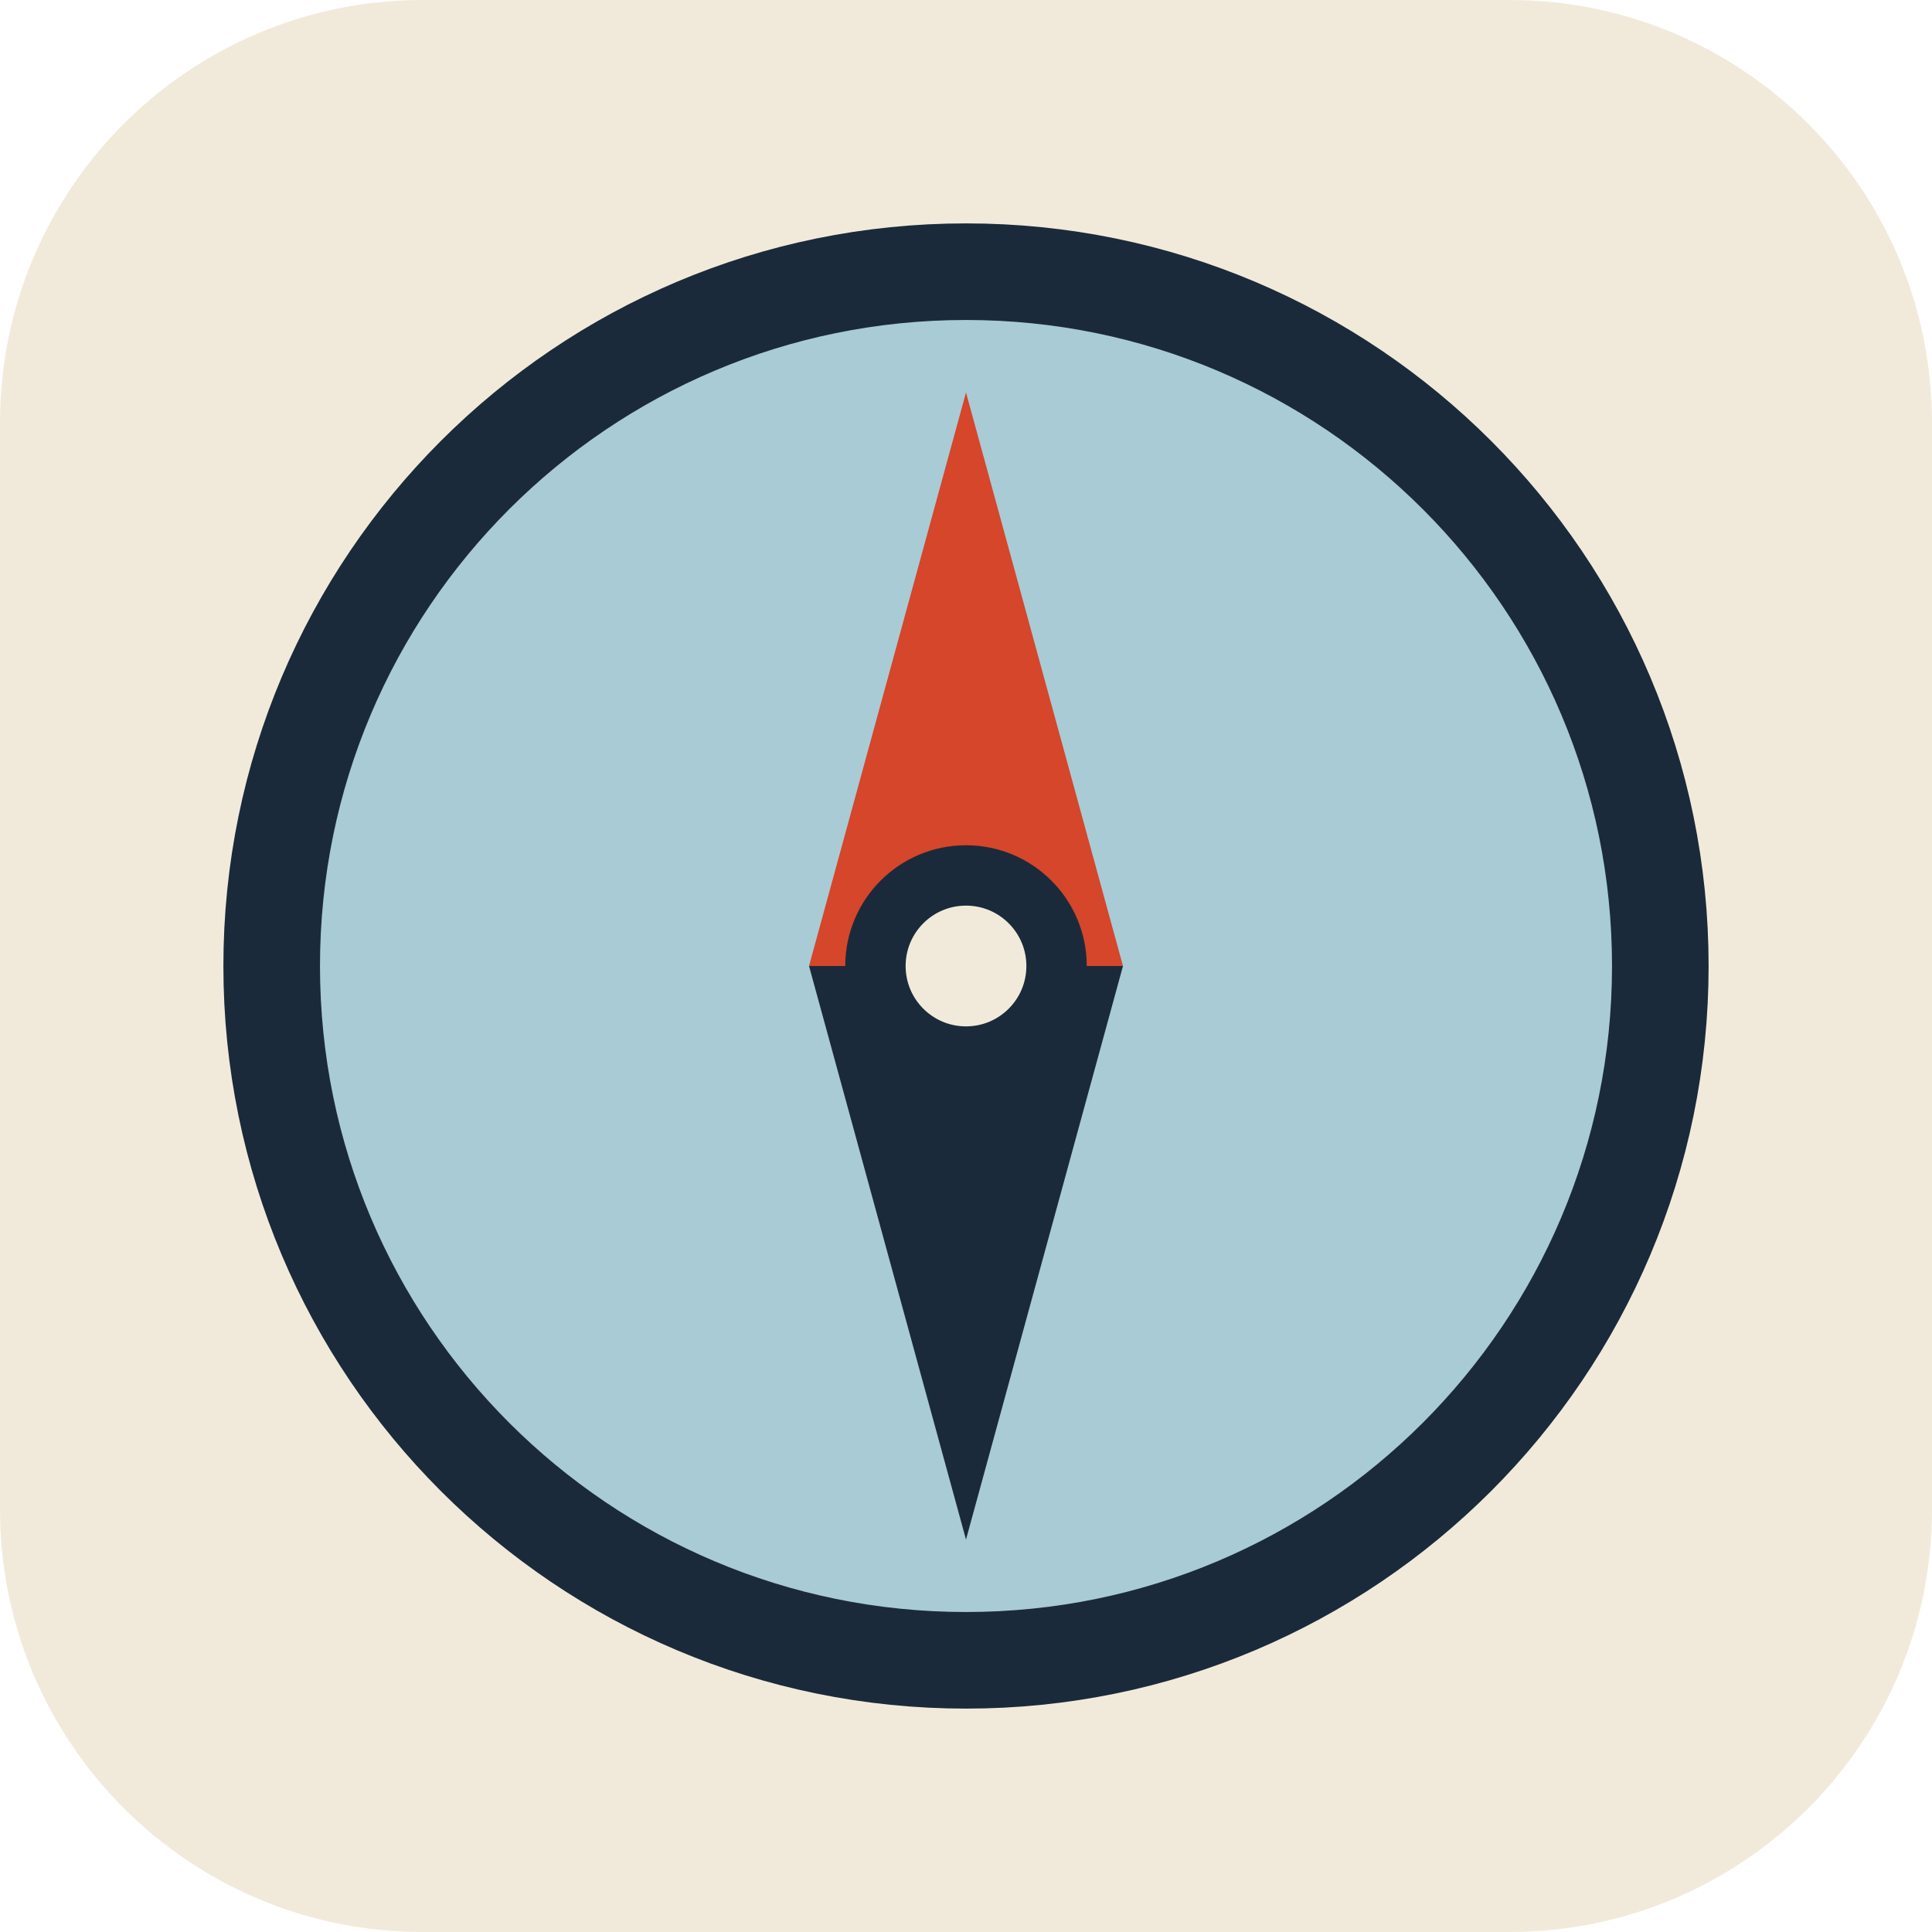
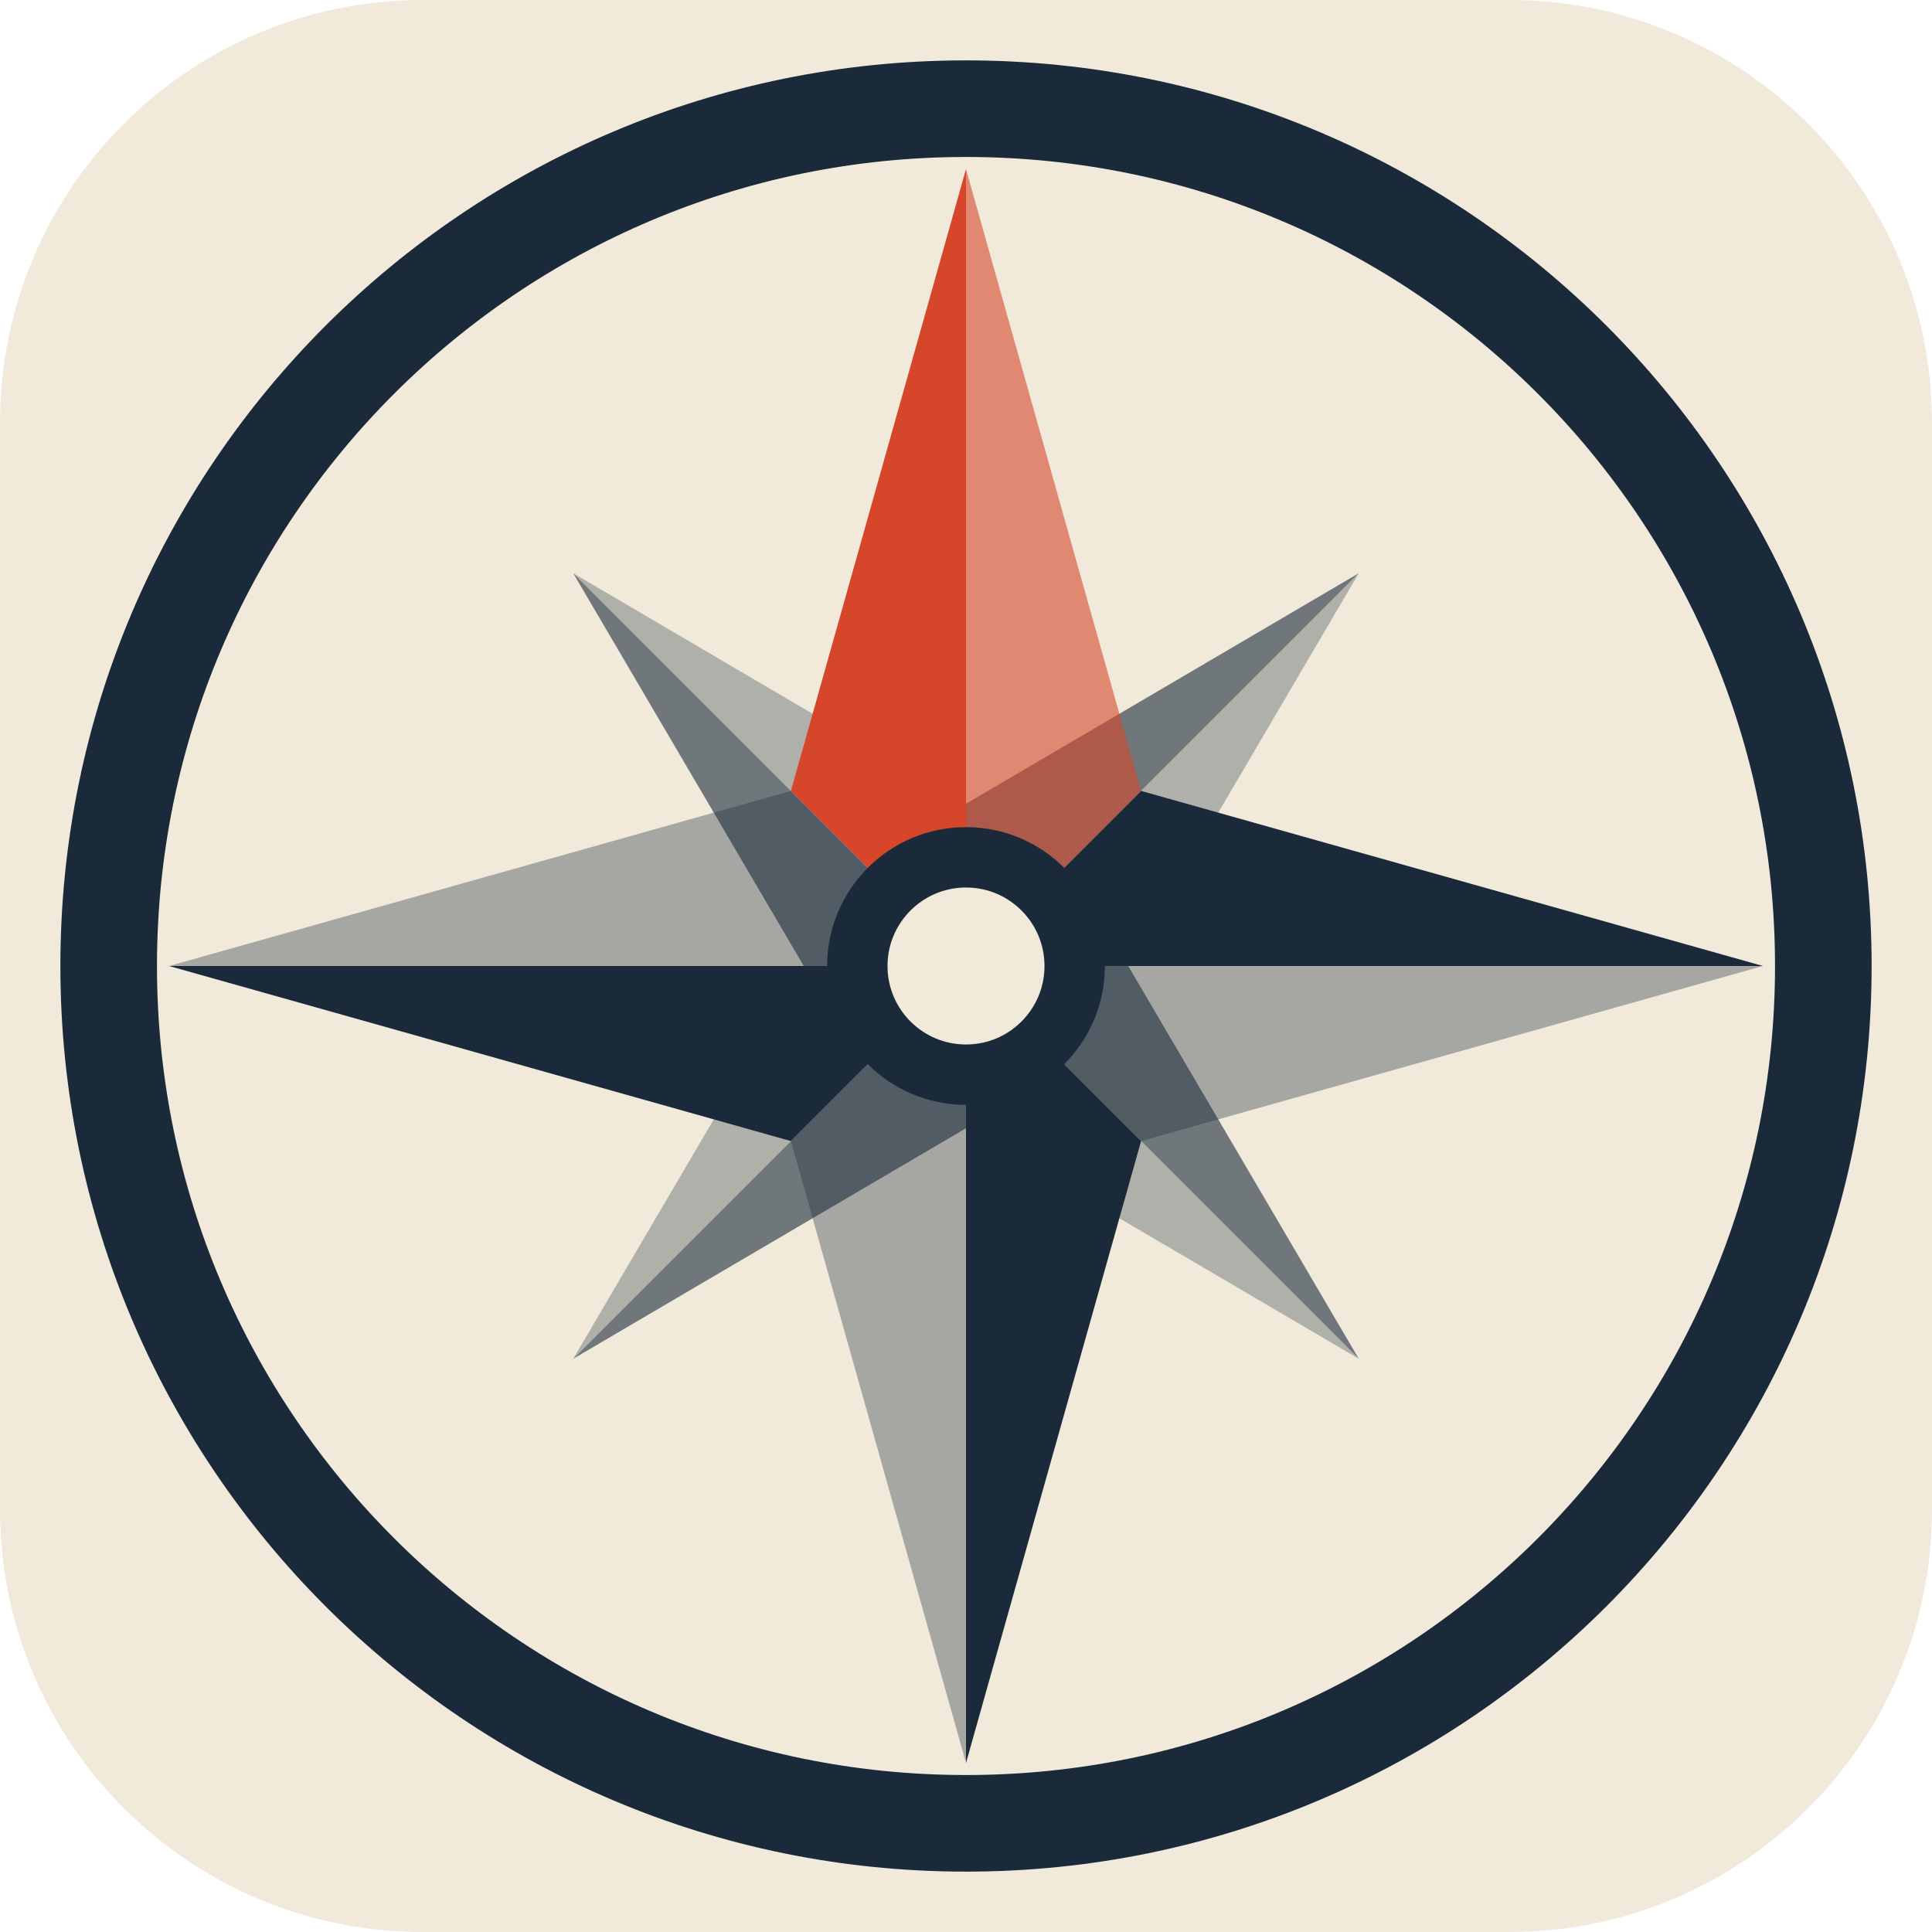
<svg xmlns="http://www.w3.org/2000/svg" viewBox="0 0 32 32">
  <rect width="32" height="32" rx="7" fill="#f1eadb" />
-   <circle cx="16" cy="16" r="11.500" fill="#a8cbd6" stroke="#1b2a3a" stroke-width="1.600" />
-   <path d="M16 6.500 18.600 16h-5.200z" fill="#d5462a" />
-   <path d="M16 25.500 13.400 16h5.200z" fill="#1b2a3a" />
-   <circle cx="16" cy="16" r="1.500" fill="#f1eadb" stroke="#1b2a3a" />
+   <circle cx="16" cy="16" r="14.2" fill="none" stroke="#1b2a3a" stroke-width="1.6" />
+   <g opacity="0.6">
+     <g transform="rotate(45 16 16)">
+       <path d="M16 6.8L14.1 14.1L16 16z" fill="#1b2a3a" />
+       <path d="M16 6.8L17.9 14.1L16 16z" fill="#1b2a3a" opacity="0.5" />
+     </g>
+     <g transform="rotate(135 16 16)">
+       <path d="M16 6.8L14.1 14.1L16 16z" fill="#1b2a3a" />
+       <path d="M16 6.8L17.9 14.1L16 16z" fill="#1b2a3a" opacity="0.5" />
+     </g>
+     <g transform="rotate(225 16 16)">
+       <path d="M16 6.8L14.1 14.1L16 16z" fill="#1b2a3a" />
+       <path d="M16 6.8L17.9 14.1L16 16z" fill="#1b2a3a" opacity="0.5" />
+     </g>
+     <g transform="rotate(315 16 16)">
+       <path d="M16 6.8L14.1 14.1L16 16z" fill="#1b2a3a" />
+       <path d="M16 6.8L17.9 14.1L16 16z" fill="#1b2a3a" opacity="0.5" />
+     </g>
+   </g>
+   <g transform="rotate(90 16 16)">
+     <path d="M16 2.8L13.1 13.1L16 16z" fill="#1b2a3a" />
+     <path d="M16 2.8L18.9 13.1L16 16z" fill="#1b2a3a" opacity="0.35" />
+   </g>
+   <g transform="rotate(180 16 16)">
+     <path d="M16 2.8L13.1 13.1L16 16z" fill="#1b2a3a" />
+     <path d="M16 2.8L18.9 13.1L16 16z" fill="#1b2a3a" opacity="0.35" />
+   </g>
+   <g transform="rotate(270 16 16)">
+     <path d="M16 2.8L13.1 13.1L16 16z" fill="#1b2a3a" />
+     <path d="M16 2.8L18.9 13.1L16 16z" fill="#1b2a3a" opacity="0.35" />
+   </g>
+   <g transform="rotate(0 16 16)">
+     <path d="M16 2.8L13.1 13.1L16 16z" fill="#d5462a" />
+     <path d="M16 2.8L18.9 13.1L16 16z" fill="#d5462a" opacity="0.6" />
+   </g>
+   <circle cx="16" cy="16" r="1.8" fill="#f1eadb" stroke="#1b2a3a" />
</svg>
